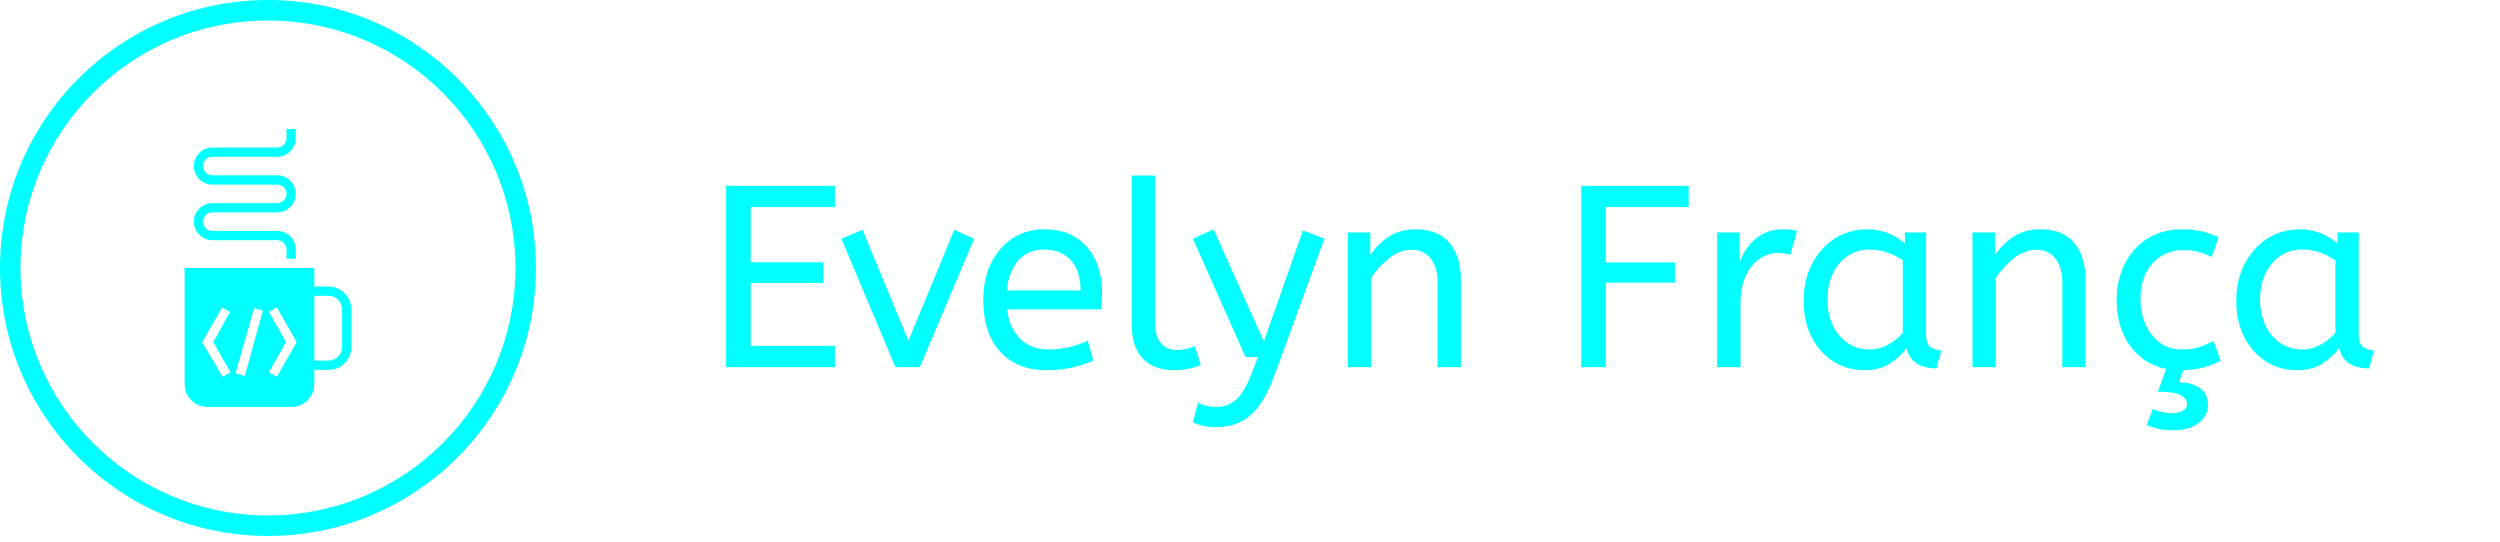
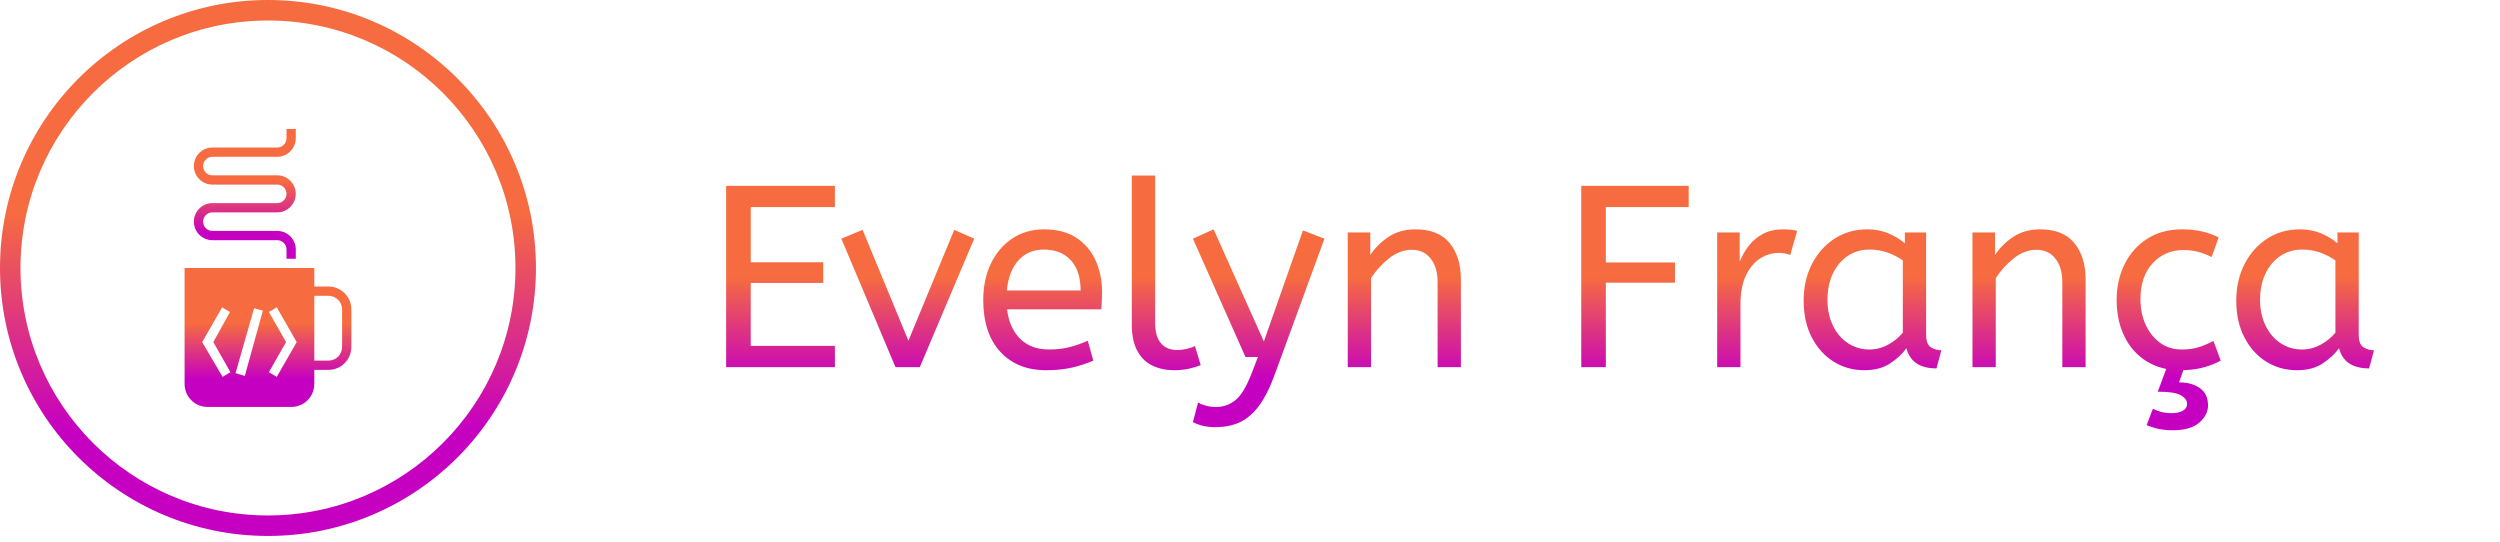
<svg xmlns="http://www.w3.org/2000/svg" version="1.1" width="600" height="130">
+   <defs>
+     <linearGradient id="myGradient" gradientTransform="rotate(90)">
+       <stop offset="40%" stop-color="#f66b40" />
+       <stop offset="80%" stop-color="#c600c0" />
+     </linearGradient>
+   </defs>
  <g transform="matrix(1,0,0,1,174.2564,42.1204)">
    <svg viewBox="0 0 395.52 61.146" height="61.146" width="395.52">
      <g id="textblocktransform">
        <svg viewBox="0 0 395.52 61.146" height="61.146" width="395.52" id="textblock">
          <g>
            <svg viewBox="0 0 395.52 61.146" height="61.146" width="395.52">
              <g transform="matrix(1,0,0,1,0,0)">
                <svg width="395.52" viewBox="4.5 -37 318.22 49.2" height="61.146" data-palette-color="#00ffff">
-                   <path d="M25.5 0L4.5 0 4.5-35 25.5-35 25.5-30.9 9.25-30.9 9.25-20.25 23.25-20.25 23.25-16.25 9.25-16.25 9.25-4.1 25.5-4.1 25.5 0ZM41.9 0L37.2 0 26.75-24.8 30.85-26.5 39.7-5.1 48.55-26.5 52.4-24.8 41.9 0ZM66.3 0.6L66.3 0.6Q60.7 0.6 57.42-2.98 54.15-6.55 54.15-13L54.15-13Q54.15-16.9 55.62-19.98 57.1-23.05 59.75-24.83 62.4-26.6 65.9-26.6L65.9-26.6Q69.65-26.6 72.12-24.98 74.59-23.35 75.84-20.6 77.09-17.85 77.09-14.55L77.09-14.55Q77.09-12.8 76.95-11.15L76.95-11.15 58.75-11.15Q59.2-7.5 61.3-5.45 63.4-3.4 66.84-3.4L66.84-3.4Q69.09-3.4 70.9-3.88 72.7-4.35 74.34-5.1L74.34-5.1 75.4-1.25Q73.59-0.45 71.34 0.08 69.09 0.6 66.3 0.6ZM58.7-14.8L58.7-14.8 72.95-14.8Q72.95-18.6 71.05-20.65 69.15-22.7 65.8-22.7L65.8-22.7Q62.9-22.7 61-20.68 59.1-18.65 58.7-14.8ZM90.99 0.6L90.99 0.6Q88.69 0.6 86.84-0.28 84.99-1.15 83.92-3.1 82.84-5.05 82.84-8.15L82.84-8.15 82.84-37 87.34-37 87.34-8.6Q87.34-5.9 88.47-4.6 89.59-3.3 91.59-3.3L91.59-3.3Q92.54-3.3 93.47-3.53 94.39-3.75 95.04-4.05L95.04-4.05 96.14-0.4Q95.24 0 93.92 0.3 92.59 0.6 90.99 0.6ZM99.04 11.6L99.04 11.6Q97.54 11.6 96.42 11.3 95.29 11 94.64 10.6L94.64 10.6 95.64 6.85Q96.24 7.2 97.14 7.45 98.04 7.7 99.14 7.7L99.14 7.7Q101.24 7.7 102.89 6.35 104.54 5 106.04 1.05L106.04 1.05 107.19-1.95 104.79-1.95 94.64-24.8 98.64-26.6 108.34-4.95 115.89-26.4 120.04-24.8 110.49 1.3Q109.04 5.3 107.34 7.55 105.64 9.8 103.59 10.7 101.54 11.6 99.04 11.6ZM129.04 0L124.54 0 124.54-26 128.89-26 128.89-21.65Q130.29-23.75 132.46-25.18 134.64-26.6 137.64-26.6L137.64-26.6Q142.04-26.6 144.21-23.95 146.39-21.3 146.39-16.95L146.39-16.95 146.39 0 141.89 0 141.89-16.45Q141.89-19.25 140.56-20.95 139.24-22.65 136.89-22.65L136.89-22.65Q134.59-22.65 132.54-21.03 130.49-19.4 129.04-17.2L129.04-17.2 129.04 0ZM174.38 0L169.63 0 169.63-35 190.38-35 190.38-30.9 174.38-30.9 174.38-20.2 187.73-20.2 187.73-16.3 174.38-16.3 174.38 0ZM200.38 0L195.88 0 195.88-26 200.23-26 200.23-20.35Q200.88-22 201.98-23.43 203.08-24.85 204.73-25.73 206.38-26.6 208.58-26.6L208.58-26.6Q209.33-26.6 210.08-26.53 210.83-26.45 211.33-26.3L211.33-26.3 209.98-21.65Q209.03-22.05 207.73-22.05L207.73-22.05Q205.88-22.05 204.21-21 202.53-19.95 201.46-17.75 200.38-15.55 200.38-12.15L200.38-12.15 200.38 0ZM224.28 0.6L224.28 0.6Q221.03 0.6 218.38-1.05 215.73-2.7 214.15-5.73 212.58-8.75 212.58-12.85L212.58-12.85Q212.58-16.75 214.15-19.85 215.73-22.95 218.5-24.78 221.28-26.6 224.88-26.6L224.88-26.6Q227.13-26.6 228.95-25.83 230.78-25.05 232.13-23.9L232.13-23.9 232.13-26 236.23-26 236.23-6.3Q236.23-4.4 237.15-3.83 238.08-3.25 239.18-3.25L239.18-3.25 238.23 0.25Q233.43 0.25 232.43-3.65L232.43-3.65Q231.28-2.05 229.3-0.73 227.33 0.6 224.28 0.6ZM225.28-3.4L225.28-3.4Q227.18-3.4 228.88-4.33 230.58-5.25 231.73-6.65L231.73-6.65 231.73-20.6Q230.38-21.55 228.75-22.13 227.13-22.7 225.33-22.7L225.33-22.7Q222.93-22.7 221.1-21.48 219.28-20.25 218.23-18.07 217.18-15.9 217.18-13L217.18-13Q217.18-10.2 218.23-8.03 219.28-5.85 221.13-4.63 222.98-3.4 225.28-3.4ZM249.68 0L245.18 0 245.18-26 249.53-26 249.53-21.65Q250.93-23.75 253.1-25.18 255.28-26.6 258.28-26.6L258.28-26.6Q262.68-26.6 264.85-23.95 267.03-21.3 267.03-16.95L267.03-16.95 267.03 0 262.53 0 262.53-16.45Q262.53-19.25 261.2-20.95 259.88-22.65 257.53-22.65L257.53-22.65Q255.23-22.65 253.18-21.03 251.13-19.4 249.68-17.2L249.68-17.2 249.68 0ZM285.27 0.6L285.27 0.6Q281.57 0.6 278.8-1.13 276.02-2.85 274.52-5.93 273.02-9 273.02-13L273.02-13Q273.02-16.75 274.55-19.85 276.07-22.95 278.92-24.78 281.77-26.6 285.62-26.6L285.62-26.6Q287.82-26.6 289.5-26.2 291.17-25.8 292.72-25.05L292.72-25.05 291.37-21.25Q289.97-21.95 288.7-22.28 287.42-22.6 285.87-22.6L285.87-22.6Q282.37-22.6 280-20.08 277.62-17.55 277.62-13.1L277.62-13.1Q277.62-10.4 278.62-8.2 279.62-6 281.4-4.7 283.17-3.4 285.57-3.4L285.57-3.4Q287.47-3.4 288.82-3.83 290.17-4.25 291.72-5.05L291.72-5.05 293.12-1.25Q291.57-0.4 289.65 0.1 287.72 0.6 285.27 0.6ZM283.82 12.2L283.82 12.2Q282.47 12.2 281.22 11.95 279.97 11.7 278.82 11.2L278.82 11.2 280.02 8.05Q281.67 8.9 283.62 8.9L283.62 8.9Q284.92 8.9 285.77 8.45 286.62 8 286.62 7.05L286.62 7.05Q286.62 6.15 285.45 5.45 284.27 4.75 280.97 4.75L280.97 4.75 282.72 0 286.12 0 285.07 2.95Q287.57 2.95 289.12 4.08 290.67 5.2 290.67 7.4L290.67 7.4Q290.67 9.25 288.97 10.73 287.27 12.2 283.82 12.2ZM307.82 0.6L307.82 0.6Q304.57 0.6 301.92-1.05 299.27-2.7 297.7-5.73 296.12-8.75 296.12-12.85L296.12-12.85Q296.12-16.75 297.7-19.85 299.27-22.95 302.05-24.78 304.82-26.6 308.42-26.6L308.42-26.6Q310.67-26.6 312.5-25.83 314.32-25.05 315.67-23.9L315.67-23.9 315.67-26 319.77-26 319.77-6.3Q319.77-4.4 320.7-3.83 321.62-3.25 322.72-3.25L322.72-3.25 321.77 0.25Q316.97 0.25 315.97-3.65L315.97-3.65Q314.82-2.05 312.85-0.73 310.87 0.6 307.82 0.6ZM308.82-3.4L308.82-3.4Q310.72-3.4 312.42-4.33 314.12-5.25 315.27-6.65L315.27-6.65 315.27-20.6Q313.92-21.55 312.3-22.13 310.67-22.7 308.87-22.7L308.87-22.7Q306.47-22.7 304.65-21.48 302.82-20.25 301.77-18.07 300.72-15.9 300.72-13L300.72-13Q300.72-10.2 301.77-8.03 302.82-5.85 304.67-4.63 306.52-3.4 308.82-3.4Z" opacity="1" transform="matrix(1,0,0,1,0,0)" fill="#00ffff" class="wordmark-text-0" data-fill-palette-color="primary" id="text-0" />
+                   <path d="M25.5 0L4.5 0 4.5-35 25.5-35 25.5-30.9 9.25-30.9 9.25-20.25 23.25-20.25 23.25-16.25 9.25-16.25 9.25-4.1 25.5-4.1 25.5 0ZM41.9 0L37.2 0 26.75-24.8 30.85-26.5 39.7-5.1 48.55-26.5 52.4-24.8 41.9 0ZM66.3 0.6L66.3 0.6Q60.7 0.6 57.42-2.98 54.15-6.55 54.15-13L54.15-13Q54.15-16.9 55.62-19.98 57.1-23.05 59.75-24.83 62.4-26.6 65.9-26.6L65.9-26.6Q69.65-26.6 72.12-24.98 74.59-23.35 75.84-20.6 77.09-17.85 77.09-14.55L77.09-14.55Q77.09-12.8 76.95-11.15L76.95-11.15 58.75-11.15Q59.2-7.5 61.3-5.45 63.4-3.4 66.84-3.4L66.84-3.4Q69.09-3.4 70.9-3.88 72.7-4.35 74.34-5.1L74.34-5.1 75.4-1.25Q73.59-0.45 71.34 0.08 69.09 0.6 66.3 0.6ZM58.7-14.8L58.7-14.8 72.95-14.8Q72.95-18.6 71.05-20.65 69.15-22.7 65.8-22.7L65.8-22.7Q62.9-22.7 61-20.68 59.1-18.65 58.7-14.8ZM90.99 0.6L90.99 0.6Q88.69 0.6 86.84-0.28 84.99-1.15 83.92-3.1 82.84-5.05 82.84-8.15L82.84-8.15 82.84-37 87.34-37 87.34-8.6Q87.34-5.9 88.47-4.6 89.59-3.3 91.59-3.3L91.59-3.3Q92.54-3.3 93.47-3.53 94.39-3.75 95.04-4.05L95.04-4.05 96.14-0.4Q95.24 0 93.92 0.3 92.59 0.6 90.99 0.6ZM99.04 11.6L99.04 11.6Q97.54 11.6 96.42 11.3 95.29 11 94.64 10.6L94.64 10.6 95.64 6.85Q96.24 7.2 97.14 7.45 98.04 7.7 99.14 7.7L99.14 7.7Q101.24 7.7 102.89 6.35 104.54 5 106.04 1.05L106.04 1.05 107.19-1.95 104.79-1.95 94.64-24.8 98.64-26.6 108.34-4.95 115.89-26.4 120.04-24.8 110.49 1.3Q109.04 5.3 107.34 7.55 105.64 9.8 103.59 10.7 101.54 11.6 99.04 11.6ZM129.04 0L124.54 0 124.54-26 128.89-26 128.89-21.65Q130.29-23.75 132.46-25.18 134.64-26.6 137.64-26.6L137.64-26.6Q142.04-26.6 144.21-23.95 146.39-21.3 146.39-16.95L146.39-16.95 146.39 0 141.89 0 141.89-16.45Q141.89-19.25 140.56-20.95 139.24-22.65 136.89-22.65L136.89-22.65Q134.59-22.65 132.54-21.03 130.49-19.4 129.04-17.2L129.04-17.2 129.04 0ZM174.38 0L169.63 0 169.63-35 190.38-35 190.38-30.9 174.38-30.9 174.38-20.2 187.73-20.2 187.73-16.3 174.38-16.3 174.38 0ZM200.38 0L195.88 0 195.88-26 200.23-26 200.23-20.35Q200.88-22 201.98-23.43 203.08-24.85 204.73-25.73 206.38-26.6 208.58-26.6L208.58-26.6Q209.33-26.6 210.08-26.53 210.83-26.45 211.33-26.3L211.33-26.3 209.98-21.65Q209.03-22.05 207.73-22.05L207.73-22.05Q205.88-22.05 204.21-21 202.53-19.95 201.46-17.75 200.38-15.55 200.38-12.15L200.38-12.15 200.38 0ZM224.28 0.6L224.28 0.6Q221.03 0.6 218.38-1.05 215.73-2.7 214.15-5.73 212.58-8.75 212.58-12.85L212.58-12.85Q212.58-16.75 214.15-19.85 215.73-22.95 218.5-24.78 221.28-26.6 224.88-26.6L224.88-26.6Q227.13-26.6 228.95-25.83 230.78-25.05 232.13-23.9L232.13-23.9 232.13-26 236.23-26 236.23-6.3Q236.23-4.4 237.15-3.83 238.08-3.25 239.18-3.25L239.18-3.25 238.23 0.25Q233.43 0.25 232.43-3.65L232.43-3.65Q231.28-2.05 229.3-0.73 227.33 0.6 224.28 0.6ZM225.28-3.4L225.28-3.4Q227.18-3.4 228.88-4.33 230.58-5.25 231.73-6.65L231.73-6.65 231.73-20.6Q230.38-21.55 228.75-22.13 227.13-22.7 225.33-22.7L225.33-22.7Q222.93-22.7 221.1-21.48 219.28-20.25 218.23-18.07 217.18-15.9 217.18-13L217.18-13Q217.18-10.2 218.23-8.03 219.28-5.85 221.13-4.63 222.98-3.4 225.28-3.4ZM249.68 0L245.18 0 245.18-26 249.53-26 249.53-21.65Q250.93-23.75 253.1-25.18 255.28-26.6 258.28-26.6L258.28-26.6Q262.68-26.6 264.85-23.95 267.03-21.3 267.03-16.95L267.03-16.95 267.03 0 262.53 0 262.53-16.45Q262.53-19.25 261.2-20.95 259.88-22.65 257.53-22.65L257.53-22.65Q255.23-22.65 253.18-21.03 251.13-19.4 249.68-17.2L249.68-17.2 249.68 0ZM285.27 0.6L285.27 0.6Q281.57 0.6 278.8-1.13 276.02-2.85 274.52-5.93 273.02-9 273.02-13L273.02-13Q273.02-16.75 274.55-19.85 276.07-22.95 278.92-24.78 281.77-26.6 285.62-26.6L285.62-26.6Q287.82-26.6 289.5-26.2 291.17-25.8 292.72-25.05L292.72-25.05 291.37-21.25Q289.97-21.95 288.7-22.28 287.42-22.6 285.87-22.6L285.87-22.6Q282.37-22.6 280-20.08 277.62-17.55 277.62-13.1L277.62-13.1Q277.62-10.4 278.62-8.2 279.62-6 281.4-4.7 283.17-3.4 285.57-3.4L285.57-3.4Q287.47-3.4 288.82-3.83 290.17-4.25 291.72-5.05L291.72-5.05 293.12-1.25Q291.57-0.4 289.65 0.1 287.72 0.6 285.27 0.6ZM283.82 12.2L283.82 12.2Q282.47 12.2 281.22 11.95 279.97 11.7 278.82 11.2L278.82 11.2 280.02 8.05Q281.67 8.9 283.62 8.9L283.62 8.9Q284.92 8.9 285.77 8.45 286.62 8 286.62 7.05L286.62 7.05Q286.62 6.15 285.45 5.45 284.27 4.75 280.97 4.75L280.97 4.75 282.72 0 286.12 0 285.07 2.95Q287.57 2.95 289.12 4.08 290.67 5.2 290.67 7.4L290.67 7.4Q290.67 9.25 288.97 10.73 287.27 12.2 283.82 12.2ZM307.82 0.6L307.82 0.6Q304.57 0.6 301.92-1.05 299.27-2.7 297.7-5.73 296.12-8.75 296.12-12.85L296.12-12.85Q296.12-16.75 297.7-19.85 299.27-22.95 302.05-24.78 304.82-26.6 308.42-26.6L308.42-26.6Q310.67-26.6 312.5-25.83 314.32-25.05 315.67-23.9L315.67-23.9 315.67-26 319.77-26 319.77-6.3Q319.77-4.4 320.7-3.83 321.62-3.25 322.72-3.25L322.72-3.25 321.77 0.25Q316.97 0.25 315.97-3.65L315.97-3.65Q314.82-2.05 312.85-0.73 310.87 0.6 307.82 0.6ZM308.82-3.4L308.82-3.4Q310.72-3.4 312.42-4.33 314.12-5.25 315.27-6.65L315.27-6.65 315.27-20.6Q313.92-21.55 312.3-22.13 310.67-22.7 308.87-22.7L308.87-22.7Q306.47-22.7 304.65-21.48 302.82-20.25 301.77-18.07 300.72-15.9 300.72-13L300.72-13Q300.72-10.2 301.77-8.03 302.82-5.85 304.67-4.63 306.52-3.4 308.82-3.4Z" opacity="1" transform="matrix(1,0,0,1,0,0)" fill="url('#myGradient')" class="wordmark-text-0" data-fill-palette-color="primary" id="text-0" />
                </svg>
              </g>
            </svg>
          </g>
        </svg>
      </g>
    </svg>
  </g>
  <g>
    <svg viewBox="0 0 128.628 128.628" height="128.628" width="128.628">
      <g>
        <svg />
      </g>
      <g id="icon-0">
        <svg viewBox="0 0 128.628 128.628" height="128.628" width="128.628">
          <g>
-             <path d="M0 64.314c0-35.52 28.794-64.314 64.314-64.314 35.52 0 64.314 28.794 64.314 64.314 0 35.52-28.794 64.314-64.314 64.314-35.52 0-64.314-28.794-64.314-64.314zM64.314 123.708c32.802 0 59.394-26.592 59.394-59.394 0-32.802-26.592-59.394-59.394-59.394-32.802 0-59.394 26.592-59.394 59.394 0 32.802 26.592 59.394 59.394 59.394z" data-fill-palette-color="accent" fill="#00ffff" stroke="transparent" />
+             <path d="M0 64.314c0-35.52 28.794-64.314 64.314-64.314 35.52 0 64.314 28.794 64.314 64.314 0 35.52-28.794 64.314-64.314 64.314-35.52 0-64.314-28.794-64.314-64.314zM64.314 123.708c32.802 0 59.394-26.592 59.394-59.394 0-32.802-26.592-59.394-59.394-59.394-32.802 0-59.394 26.592-59.394 59.394 0 32.802 26.592 59.394 59.394 59.394z" data-fill-palette-color="accent" fill="url('#myGradient')" stroke="transparent" />
          </g>
          <g transform="matrix(1,0,0,1,44.30041,30.95801)">
            <svg viewBox="0 0 40.027 66.712" height="66.712" width="40.027">
              <g>
                <svg version="1.1" x="0" y="0" viewBox="14 2 36 60" style="enable-background:new 0 0 64 64;" xml:space="preserve" height="66.712" width="40.027" class="icon-dxe-0" data-fill-palette-color="accent" id="dxe-0">
-                   <path d="M45 36H42V32H14V57C14 59.8 16.2 62 19 62H37C39.8 62 42 59.8 42 57V54H45C47.8 54 50 51.8 50 49V41C50 38.2 47.8 36 45 36M23.9 54.5L22.2 55.5 17.8 48 22.1 40.5 23.8 41.5 20.2 48zM27 55.3L25 54.7 29 40.7 30.9 41.2zM33.9 55.5L32.2 54.5 35.9 48 32.2 41.5 33.9 40.5 38.2 48zM48 49C48 50.7 46.7 52 45 52H42V38H45C46.7 38 48 39.3 48 41z" fill="#00ffff" data-fill-palette-color="accent" />
-                   <g fill="#00ffff" data-fill-palette-color="accent">
-                     <path d="M38 30H36V28C36 26.9 35.1 26 34 26H20C17.8 26 16 24.2 16 22S17.8 18 20 18H34C35.1 18 36 17.1 36 16S35.1 14 34 14H20C17.8 14 16 12.2 16 10S17.8 6 20 6H34C35.1 6 36 5.1 36 4V2H38V4C38 6.2 36.2 8 34 8H20C18.9 8 18 8.9 18 10S18.9 12 20 12H34C36.2 12 38 13.8 38 16S36.2 20 34 20H20C18.9 20 18 20.9 18 22S18.9 24 20 24H34C36.2 24 38 25.8 38 28z" fill="#00ffff" data-fill-palette-color="accent" />
+                   <path d="M45 36H42V32H14V57C14 59.8 16.2 62 19 62H37C39.8 62 42 59.8 42 57V54H45C47.8 54 50 51.8 50 49V41C50 38.2 47.8 36 45 36M23.9 54.5L22.2 55.5 17.8 48 22.1 40.5 23.8 41.5 20.2 48zM27 55.3L25 54.7 29 40.7 30.9 41.2zM33.9 55.5L32.2 54.5 35.9 48 32.2 41.5 33.9 40.5 38.2 48zM48 49C48 50.7 46.7 52 45 52H42V38H45C46.7 38 48 39.3 48 41z" fill="url('#myGradient')" data-fill-palette-color="accent" />
+                   <g fill="url('#myGradient')" data-fill-palette-color="accent">
+                     <path d="M38 30H36V28C36 26.9 35.1 26 34 26H20C17.8 26 16 24.2 16 22S17.8 18 20 18H34C35.1 18 36 17.1 36 16S35.1 14 34 14H20C17.8 14 16 12.2 16 10S17.8 6 20 6H34C35.1 6 36 5.1 36 4V2H38V4C38 6.2 36.2 8 34 8H20C18.9 8 18 8.9 18 10S18.9 12 20 12H34C36.2 12 38 13.8 38 16S36.2 20 34 20H20C18.9 20 18 20.9 18 22S18.9 24 20 24H34C36.2 24 38 25.8 38 28z" fill="url('#myGradient')" data-fill-palette-color="accent" />
                  </g>
                </svg>
              </g>
            </svg>
          </g>
        </svg>
      </g>
    </svg>
  </g>
</svg>
